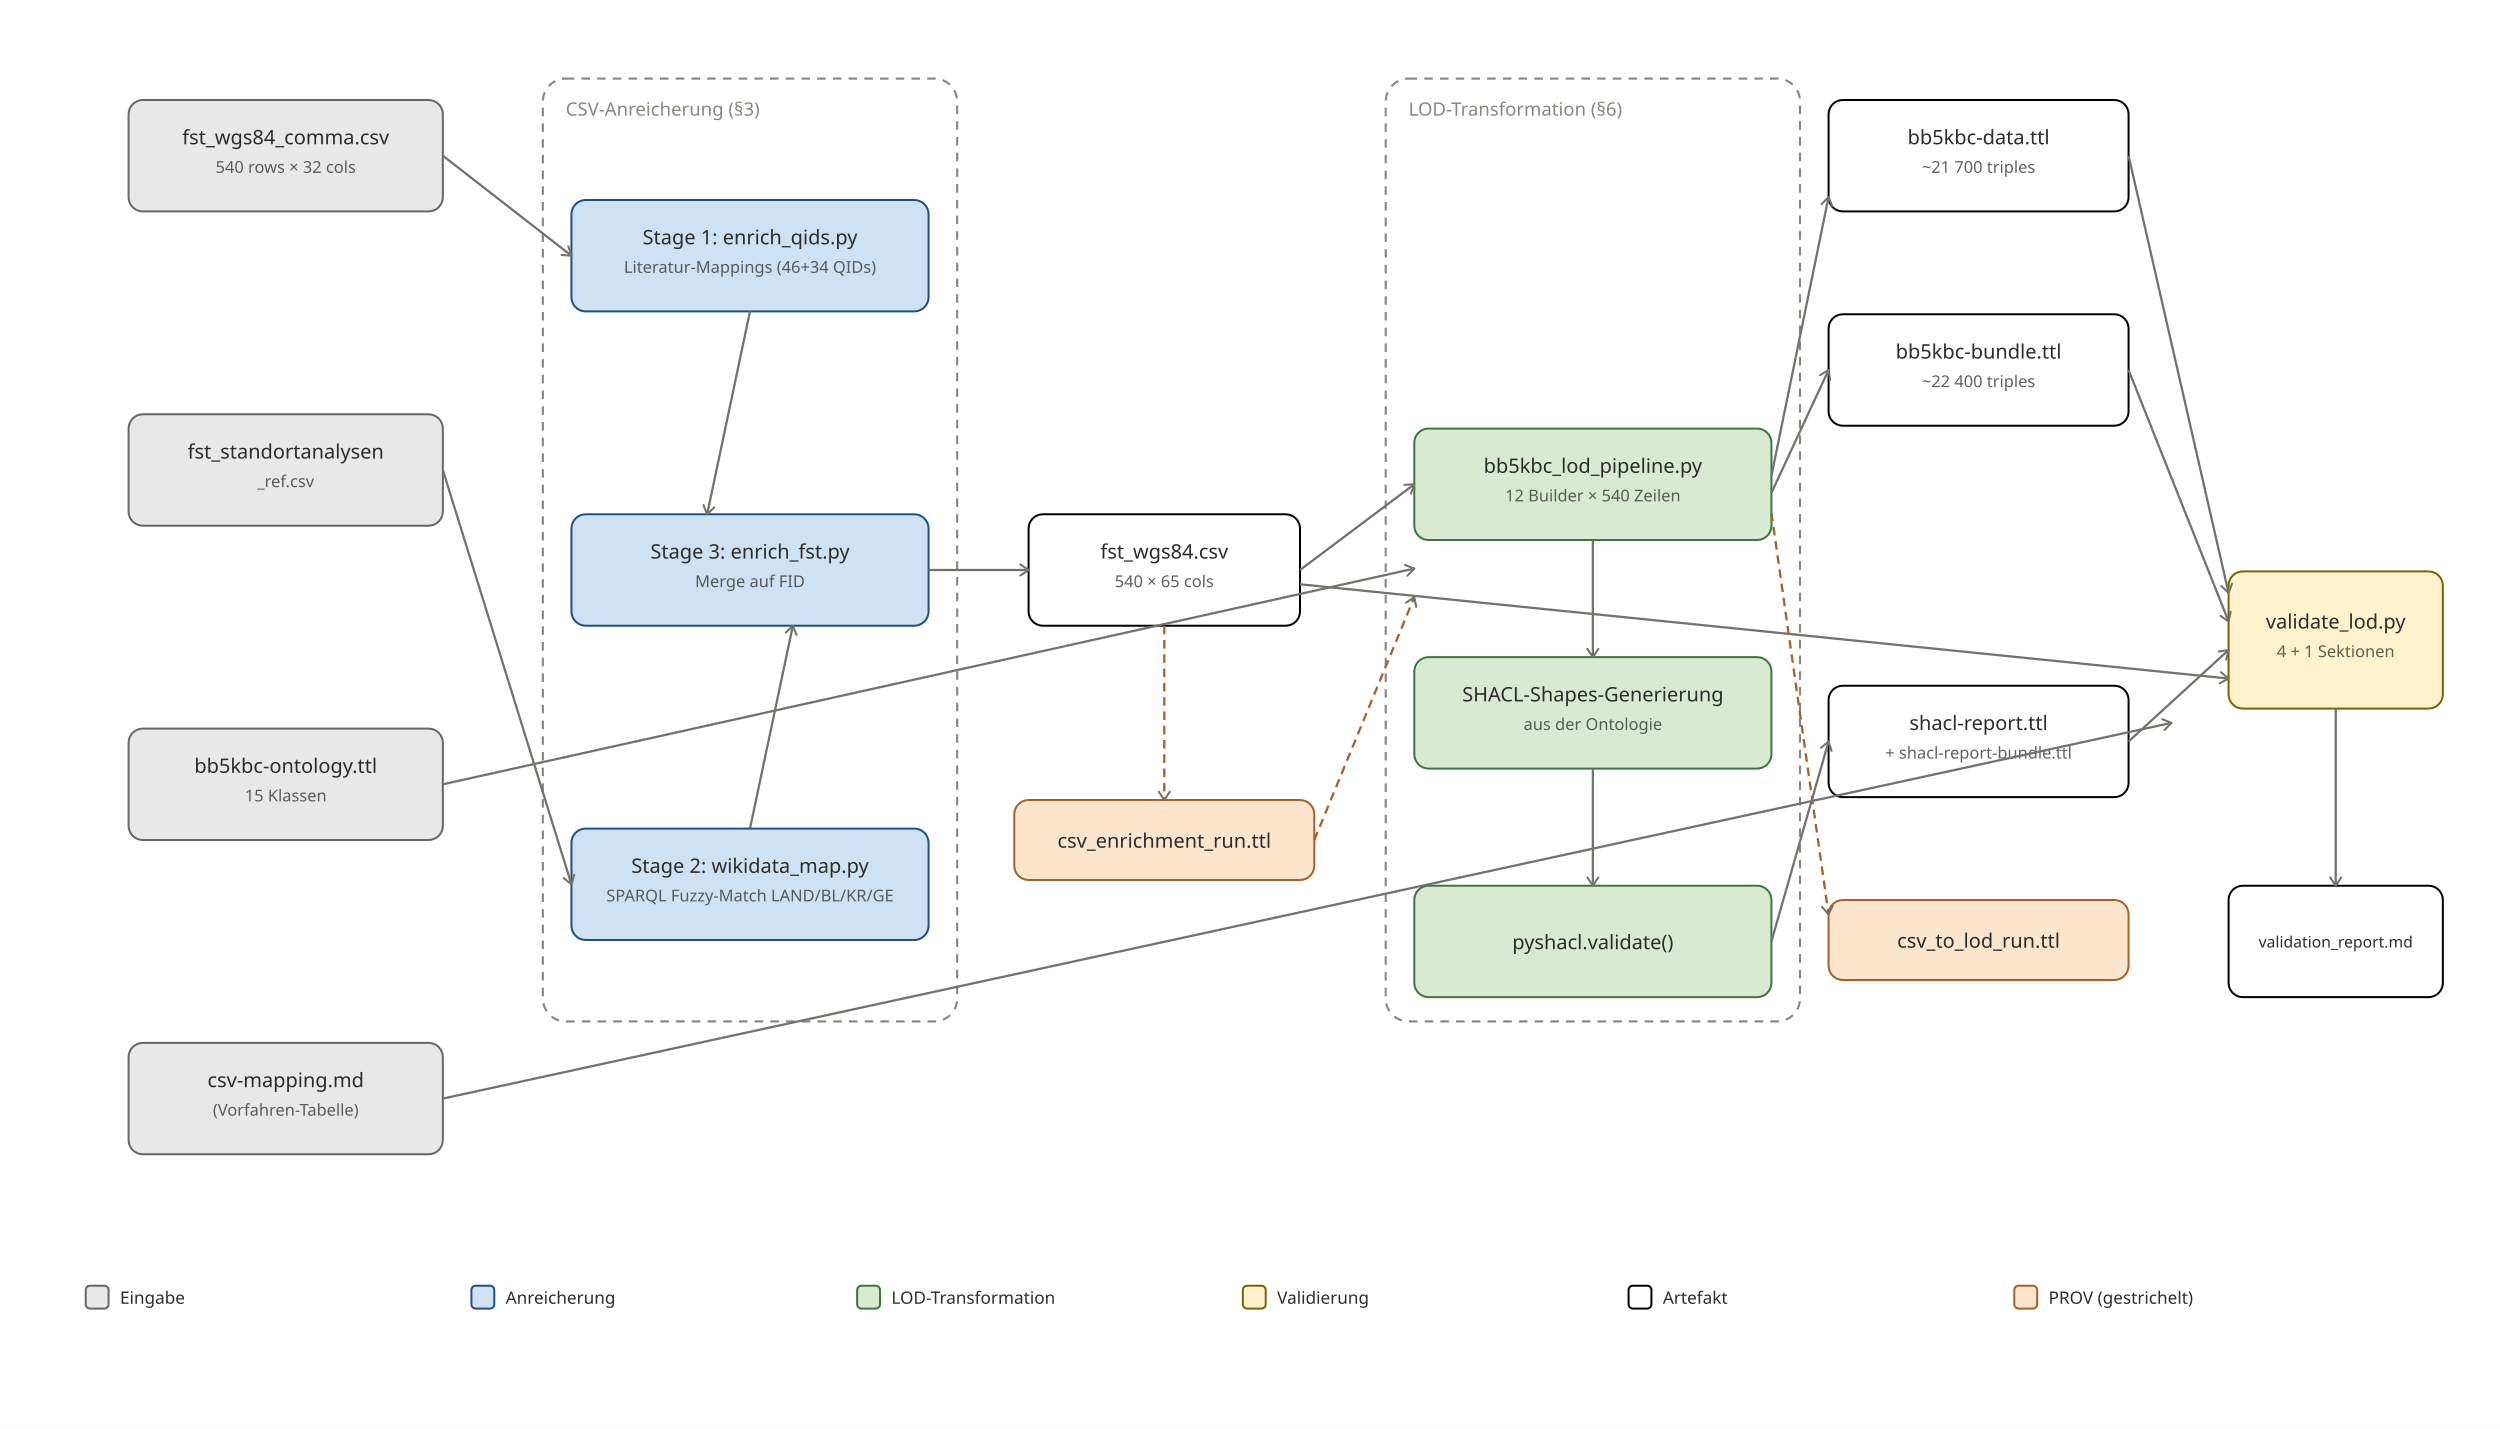
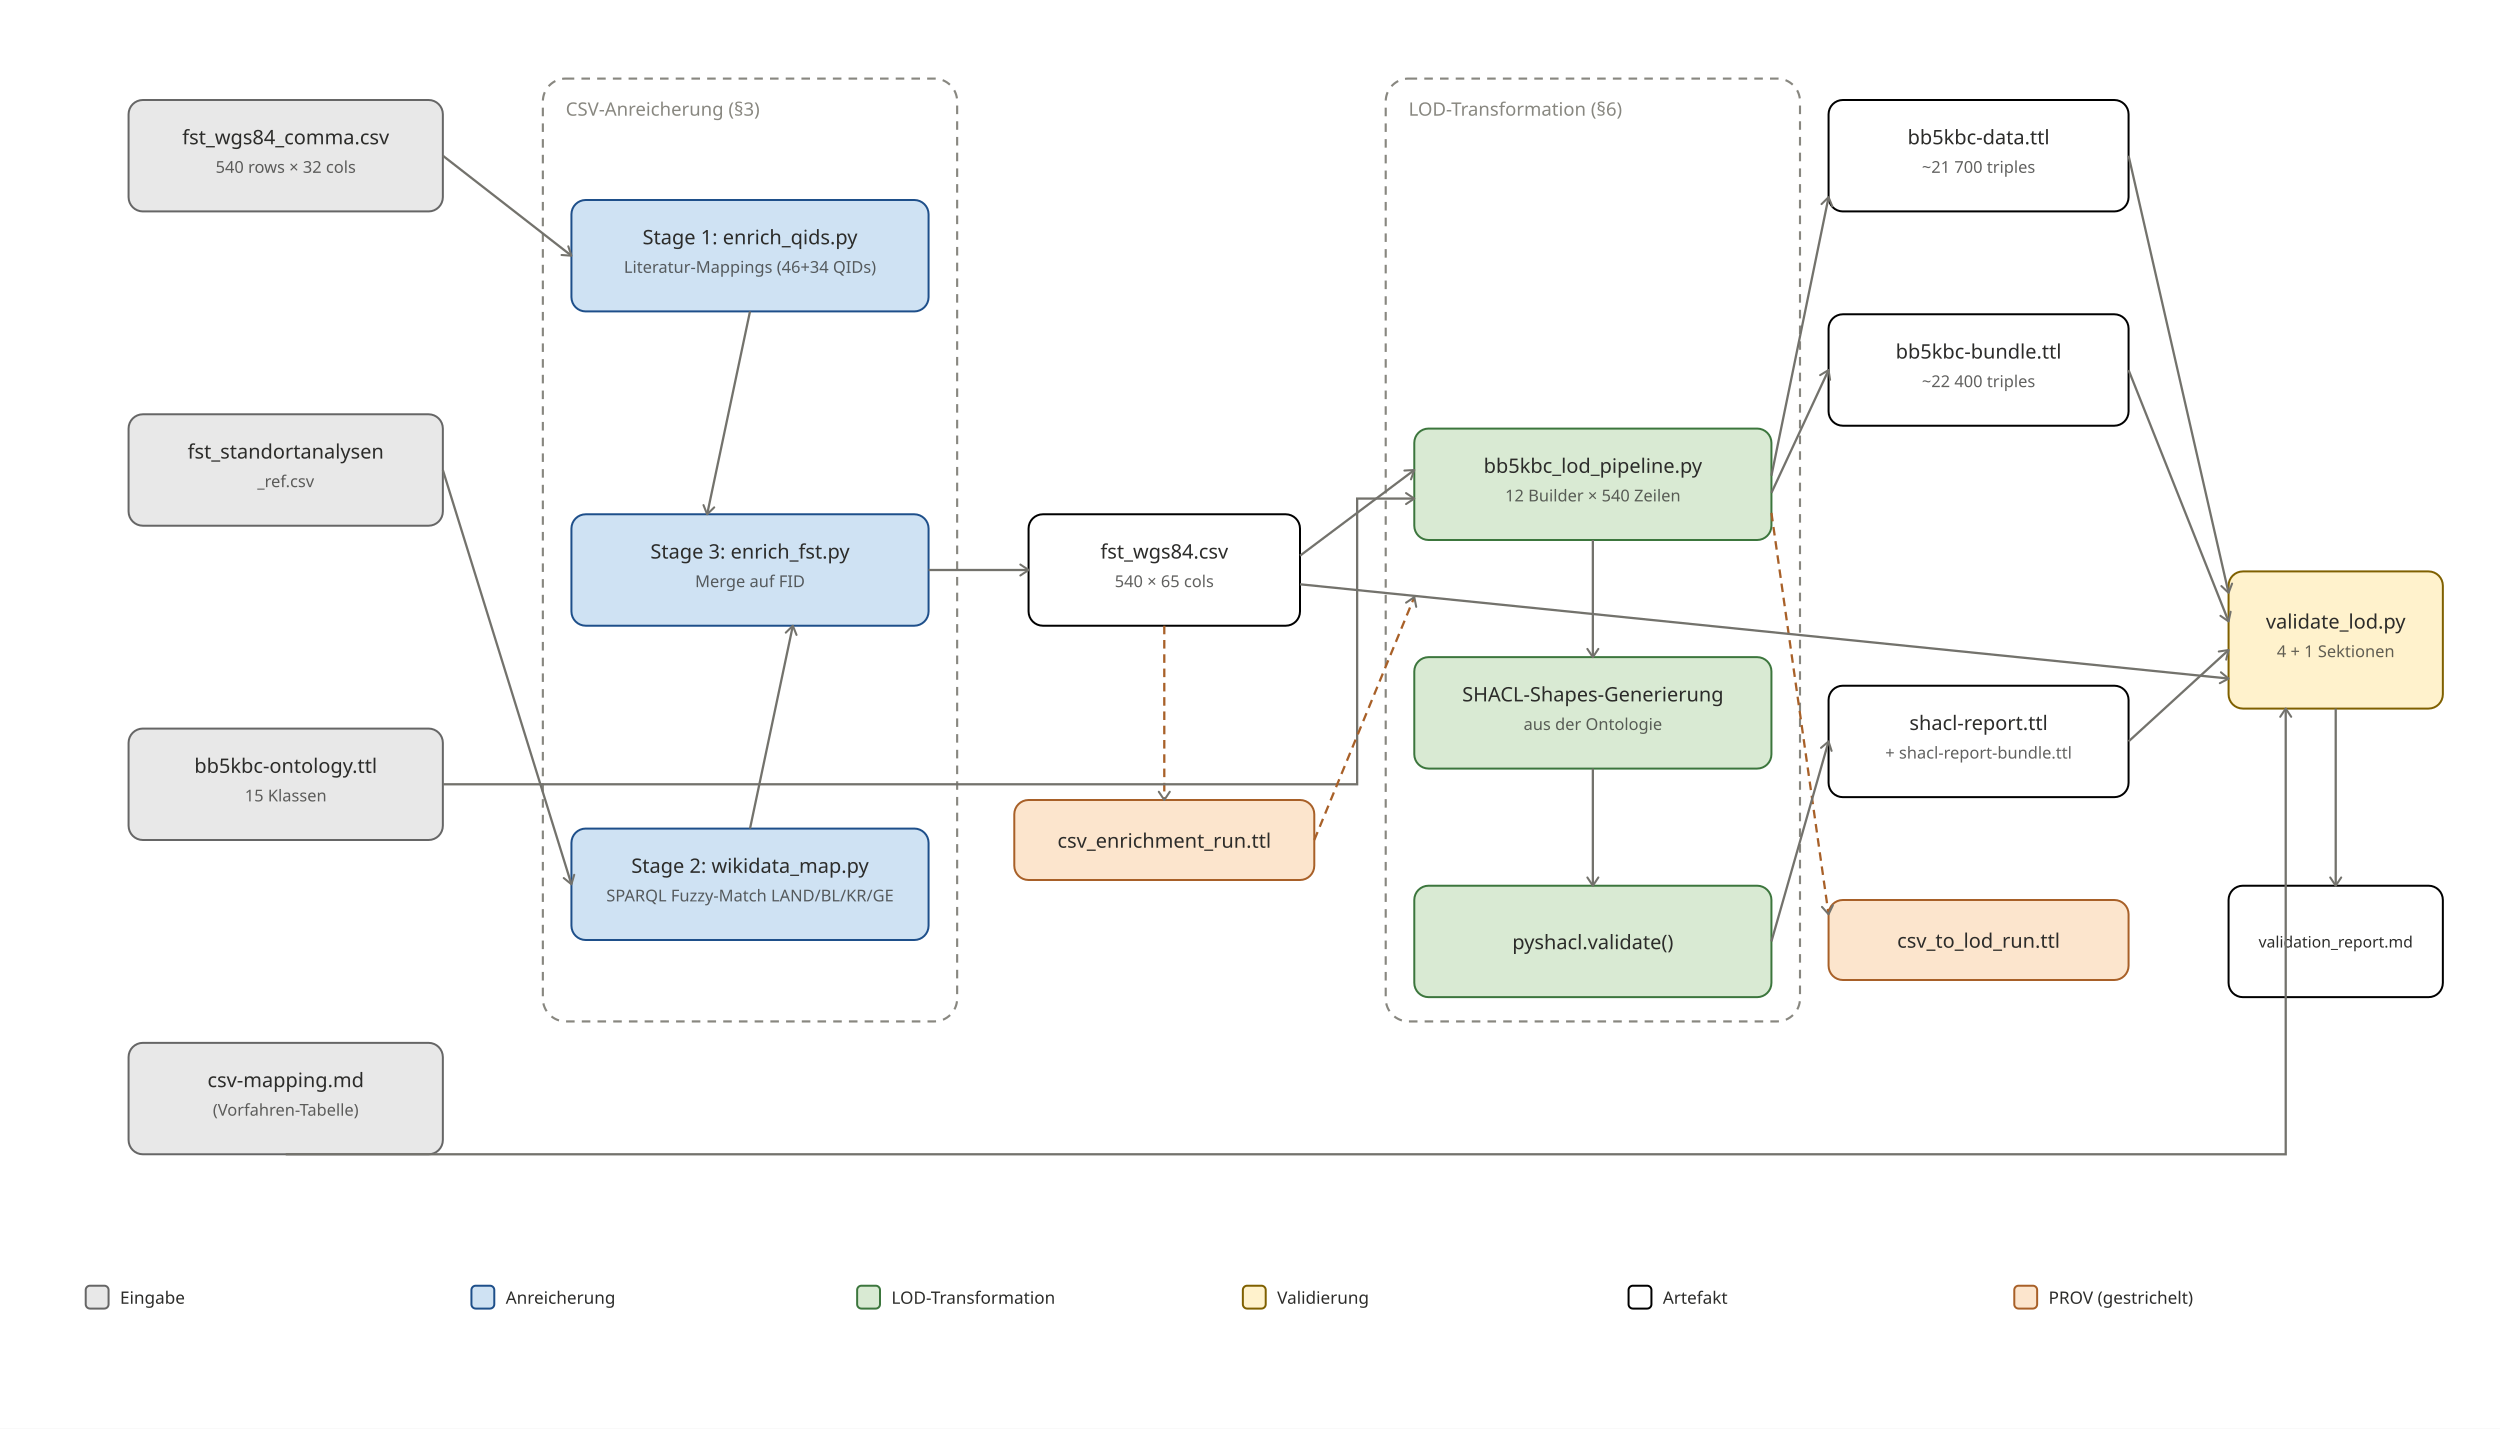
<svg xmlns="http://www.w3.org/2000/svg" width="1750" height="1000" viewBox="0 0 1750 1000" role="img">
  <rect x="0" y="0" width="1750" height="1000" fill="#ffffff" />
  <defs>
    <marker id="arrow" viewBox="0 0 10 10" refX="8" refY="5" markerWidth="6" markerHeight="6" orient="auto-start-reverse">
      <path d="M2 1L8 5L2 9" fill="none" stroke="#73726c" stroke-width="1.5" stroke-linecap="round" stroke-linejoin="round" />
    </marker>
    <marker id="arrow-uncertain" viewBox="0 0 10 10" refX="8" refY="5" markerWidth="6" markerHeight="6" orient="auto-start-reverse">
      <path d="M2 1L8 5L2 9" fill="none" stroke="#a03030" stroke-width="1.5" stroke-linecap="round" stroke-linejoin="round" />
    </marker>
  </defs>
  <rect x="90.0" y="70.0" width="220.0" height="78.0" rx="10" fill="#e8e8e8" stroke="#666666" stroke-width="1.4" />
  <text x="200.0" y="101.0" text-anchor="middle" font-family="Fira Sans" font-weight="500" font-size="14.0" fill="#2c2c2a">fst_wgs84_comma.csv</text>
  <text x="200.0" y="121.0" text-anchor="middle" font-family="Fira Sans" font-size="11.5" fill="#2c2c2a" opacity="0.75">540 rows × 32 cols</text>
  <rect x="90.0" y="290.0" width="220.0" height="78.0" rx="10" fill="#e8e8e8" stroke="#666666" stroke-width="1.4" />
  <text x="200.0" y="321.0" text-anchor="middle" font-family="Fira Sans" font-weight="500" font-size="14.0" fill="#2c2c2a">fst_standortanalysen</text>
  <text x="200.0" y="341.0" text-anchor="middle" font-family="Fira Sans" font-size="11.5" fill="#2c2c2a" opacity="0.75">_ref.csv</text>
  <rect x="90.0" y="510.0" width="220.0" height="78.0" rx="10" fill="#e8e8e8" stroke="#666666" stroke-width="1.4" />
  <text x="200.0" y="541.0" text-anchor="middle" font-family="Fira Sans" font-weight="500" font-size="14.0" fill="#2c2c2a">bb5kbc-ontology.ttl</text>
  <text x="200.0" y="561.0" text-anchor="middle" font-family="Fira Sans" font-size="11.5" fill="#2c2c2a" opacity="0.75">15 Klassen</text>
  <rect x="90.0" y="730.0" width="220.0" height="78.0" rx="10" fill="#e8e8e8" stroke="#666666" stroke-width="1.4" />
  <text x="200.0" y="761.0" text-anchor="middle" font-family="Fira Sans" font-weight="500" font-size="14.0" fill="#2c2c2a">csv-mapping.md</text>
  <text x="200.0" y="781.0" text-anchor="middle" font-family="Fira Sans" font-size="11.5" fill="#2c2c2a" opacity="0.75">(Vorfahren-Tabelle)</text>
  <rect x="380.0" y="55.0" width="290.0" height="660.0" rx="16" fill="none" stroke="#888780" stroke-width="1.5" stroke-dasharray="6 5" />
  <text x="396.0" y="81.0" font-family="Fira Sans" font-weight="500" font-size="13" fill="#888780">CSV-Anreicherung (§3)</text>
  <rect x="400.0" y="140.0" width="250.0" height="78.0" rx="10" fill="#cfe2f3" stroke="#1e4f8a" stroke-width="1.4" />
  <text x="525.0" y="171.0" text-anchor="middle" font-family="Fira Sans" font-weight="500" font-size="14.0" fill="#2c2c2a">Stage 1: enrich_qids.py</text>
  <text x="525.0" y="191.0" text-anchor="middle" font-family="Fira Sans" font-size="11.5" fill="#2c2c2a" opacity="0.75">Literatur-Mappings (46+34 QIDs)</text>
  <rect x="400.0" y="580.0" width="250.0" height="78.0" rx="10" fill="#cfe2f3" stroke="#1e4f8a" stroke-width="1.4" />
  <text x="525.0" y="611.0" text-anchor="middle" font-family="Fira Sans" font-weight="500" font-size="14.0" fill="#2c2c2a">Stage 2: wikidata_map.py</text>
  <text x="525.0" y="631.0" text-anchor="middle" font-family="Fira Sans" font-size="11.5" fill="#2c2c2a" opacity="0.75">SPARQL Fuzzy-Match LAND/BL/KR/GE</text>
  <rect x="400.0" y="360.0" width="250.0" height="78.0" rx="10" fill="#cfe2f3" stroke="#1e4f8a" stroke-width="1.4" />
  <text x="525.0" y="391.0" text-anchor="middle" font-family="Fira Sans" font-weight="500" font-size="14.0" fill="#2c2c2a">Stage 3: enrich_fst.py</text>
  <text x="525.0" y="411.0" text-anchor="middle" font-family="Fira Sans" font-size="11.5" fill="#2c2c2a" opacity="0.75">Merge auf FID</text>
  <line x1="310.0" y1="109.0" x2="400.0" y2="179.0" stroke="#73726c" stroke-width="1.6" marker-end="url(#arrow)" />
  <line x1="310.0" y1="329.0" x2="400.0" y2="619.0" stroke="#73726c" stroke-width="1.6" marker-end="url(#arrow)" />
  <line x1="525.0" y1="218.0" x2="495.0" y2="360.0" stroke="#73726c" stroke-width="1.6" marker-end="url(#arrow)" />
  <line x1="525.0" y1="580.0" x2="555.0" y2="438.0" stroke="#73726c" stroke-width="1.6" marker-end="url(#arrow)" />
  <rect x="720.0" y="360.0" width="190.0" height="78.0" rx="10" fill="#ffffff" stroke="#000000" stroke-width="1.4" />
  <text x="815.0" y="391.0" text-anchor="middle" font-family="Fira Sans" font-weight="500" font-size="14.0" fill="#2c2c2a">fst_wgs84.csv</text>
  <text x="815.0" y="411.0" text-anchor="middle" font-family="Fira Sans" font-size="11.5" fill="#2c2c2a" opacity="0.75">540 × 65 cols</text>
  <line x1="650.0" y1="399.0" x2="720.0" y2="399.0" stroke="#73726c" stroke-width="1.6" marker-end="url(#arrow)" />
  <rect x="710.0" y="560.0" width="210.0" height="56.0" rx="10" fill="#fce5cd" stroke="#a86028" stroke-width="1.4" />
  <text x="815.0" y="588.0" text-anchor="middle" dominant-baseline="central" font-family="Fira Sans" font-weight="500" font-size="14.0" fill="#2c2c2a">csv_enrichment_run.ttl</text>
  <line x1="815.0" y1="438.0" x2="815.0" y2="560.0" stroke="#a86028" stroke-width="1.6" stroke-dasharray="6 4" marker-end="url(#arrow)" />
  <rect x="970.0" y="55.0" width="290.0" height="660.0" rx="16" fill="none" stroke="#888780" stroke-width="1.5" stroke-dasharray="6 5" />
  <text x="986.0" y="81.0" font-family="Fira Sans" font-weight="500" font-size="13" fill="#888780">LOD-Transformation (§6)</text>
  <rect x="990.0" y="300.0" width="250.0" height="78.0" rx="10" fill="#d9ead3" stroke="#3c763d" stroke-width="1.4" />
  <text x="1115.0" y="331.0" text-anchor="middle" font-family="Fira Sans" font-weight="500" font-size="14.0" fill="#2c2c2a">bb5kbc_lod_pipeline.py</text>
  <text x="1115.0" y="351.0" text-anchor="middle" font-family="Fira Sans" font-size="11.5" fill="#2c2c2a" opacity="0.75">12 Builder × 540 Zeilen</text>
  <rect x="990.0" y="460.0" width="250.0" height="78.0" rx="10" fill="#d9ead3" stroke="#3c763d" stroke-width="1.4" />
  <text x="1115.0" y="491.0" text-anchor="middle" font-family="Fira Sans" font-weight="500" font-size="14.0" fill="#2c2c2a">SHACL-Shapes-Generierung</text>
  <text x="1115.0" y="511.0" text-anchor="middle" font-family="Fira Sans" font-size="11.5" fill="#2c2c2a" opacity="0.75">aus der Ontologie</text>
  <rect x="990.0" y="620.0" width="250.0" height="78.0" rx="10" fill="#d9ead3" stroke="#3c763d" stroke-width="1.4" />
  <text x="1115.0" y="659.0" text-anchor="middle" dominant-baseline="central" font-family="Fira Sans" font-weight="500" font-size="14.0" fill="#2c2c2a">pyshacl.validate()</text>
-   <line x1="910.0" y1="399.0" x2="990.0" y2="339.0" stroke="#73726c" stroke-width="1.6" marker-end="url(#arrow)" />
-   <line x1="310.0" y1="549.0" x2="990.0" y2="398.0" stroke="#73726c" stroke-width="1.6" marker-end="url(#arrow)" />
+   <line x1="910.0" y1="389.0" x2="990.0" y2="329.0" stroke="#73726c" stroke-width="1.6" marker-end="url(#arrow)" />
+   <path d="M 310.0 549.0 L 950.0 549.0 L 950.0 349.0 L 990.0 349.0" fill="none" stroke="#73726c" stroke-width="1.6" marker-end="url(#arrow)" />
  <line x1="920.0" y1="588.0" x2="990.0" y2="418.0" stroke="#a86028" stroke-width="1.6" stroke-dasharray="6 4" marker-end="url(#arrow)" />
  <line x1="1115.0" y1="378.0" x2="1115.0" y2="460.0" stroke="#73726c" stroke-width="1.6" marker-end="url(#arrow)" />
  <line x1="1115.0" y1="538.0" x2="1115.0" y2="620.0" stroke="#73726c" stroke-width="1.6" marker-end="url(#arrow)" />
  <rect x="1280.0" y="70.0" width="210.0" height="78.0" rx="10" fill="#ffffff" stroke="#000000" stroke-width="1.4" />
  <text x="1385.0" y="101.0" text-anchor="middle" font-family="Fira Sans" font-weight="500" font-size="14.0" fill="#2c2c2a">bb5kbc-data.ttl</text>
  <text x="1385.0" y="121.0" text-anchor="middle" font-family="Fira Sans" font-size="11.5" fill="#2c2c2a" opacity="0.75">~21 700 triples</text>
  <rect x="1280.0" y="220.0" width="210.0" height="78.0" rx="10" fill="#ffffff" stroke="#000000" stroke-width="1.4" />
  <text x="1385.0" y="251.0" text-anchor="middle" font-family="Fira Sans" font-weight="500" font-size="14.0" fill="#2c2c2a">bb5kbc-bundle.ttl</text>
  <text x="1385.0" y="271.0" text-anchor="middle" font-family="Fira Sans" font-size="11.5" fill="#2c2c2a" opacity="0.75">~22 400 triples</text>
  <rect x="1280.0" y="480.0" width="210.0" height="78.0" rx="10" fill="#ffffff" stroke="#000000" stroke-width="1.4" />
  <text x="1385.0" y="511.0" text-anchor="middle" font-family="Fira Sans" font-weight="500" font-size="14.0" fill="#2c2c2a">shacl-report.ttl</text>
  <text x="1385.0" y="531.0" text-anchor="middle" font-family="Fira Sans" font-size="11.5" fill="#2c2c2a" opacity="0.75">+ shacl-report-bundle.ttl</text>
  <rect x="1280.0" y="630.0" width="210.0" height="56.0" rx="10" fill="#fce5cd" stroke="#a86028" stroke-width="1.4" />
  <text x="1385.0" y="658.0" text-anchor="middle" dominant-baseline="central" font-family="Fira Sans" font-weight="500" font-size="14.0" fill="#2c2c2a">csv_to_lod_run.ttl</text>
  <line x1="1240.0" y1="333.0" x2="1280.0" y2="138.0" stroke="#73726c" stroke-width="1.6" marker-end="url(#arrow)" />
  <line x1="1240.0" y1="345.0" x2="1280.0" y2="259.0" stroke="#73726c" stroke-width="1.6" marker-end="url(#arrow)" />
  <line x1="1240.0" y1="359.0" x2="1280.0" y2="640.0" stroke="#a86028" stroke-width="1.6" stroke-dasharray="6 4" marker-end="url(#arrow)" />
  <line x1="1240.0" y1="659.0" x2="1280.0" y2="519.0" stroke="#73726c" stroke-width="1.6" marker-end="url(#arrow)" />
  <rect x="1560.0" y="400.0" width="150.0" height="96.0" rx="10" fill="#fff2cc" stroke="#7f6000" stroke-width="1.4" />
  <text x="1635.0" y="440.0" text-anchor="middle" font-family="Fira Sans" font-weight="500" font-size="14.0" fill="#2c2c2a">validate_lod.py</text>
  <text x="1635.0" y="460.0" text-anchor="middle" font-family="Fira Sans" font-size="11.5" fill="#2c2c2a" opacity="0.75">4 + 1 Sektionen</text>
  <rect x="1560.0" y="620.0" width="150.0" height="78.0" rx="10" fill="#ffffff" stroke="#000000" stroke-width="1.4" />
  <text x="1635.0" y="659.0" text-anchor="middle" dominant-baseline="central" font-family="Fira Sans" font-weight="500" font-size="11.0" fill="#2c2c2a">validation_report.md</text>
  <line x1="1490.0" y1="109.0" x2="1560.0" y2="415.0" stroke="#73726c" stroke-width="1.6" marker-end="url(#arrow)" />
  <line x1="1490.0" y1="259.0" x2="1560.0" y2="435.0" stroke="#73726c" stroke-width="1.6" marker-end="url(#arrow)" />
  <line x1="1490.0" y1="519.0" x2="1560.0" y2="455.0" stroke="#73726c" stroke-width="1.6" marker-end="url(#arrow)" />
  <line x1="910.0" y1="409.0" x2="1560.0" y2="475.0" stroke="#73726c" stroke-width="1.6" marker-end="url(#arrow)" />
-   <line x1="310.0" y1="769.0" x2="1520.0" y2="506.0" stroke="#73726c" stroke-width="1.6" marker-end="url(#arrow)" />
+   <path d="M 200.0 808.0 L 200.0 808.0 L 1600.0 808.0 L 1600.0 496.0" fill="none" stroke="#73726c" stroke-width="1.6" marker-end="url(#arrow)" />
  <line x1="1635.0" y1="496.0" x2="1635.0" y2="620.0" stroke="#73726c" stroke-width="1.6" marker-end="url(#arrow)" />
  <rect x="60.0" y="900.0" width="16" height="16" rx="3" fill="#e8e8e8" stroke="#666666" stroke-width="1.4" />
  <text x="84.0" y="908.0" dominant-baseline="central" font-family="Fira Sans" font-size="12" fill="#2c2c2a">Eingabe</text>
  <rect x="330.0" y="900.0" width="16" height="16" rx="3" fill="#cfe2f3" stroke="#1e4f8a" stroke-width="1.4" />
  <text x="354.0" y="908.0" dominant-baseline="central" font-family="Fira Sans" font-size="12" fill="#2c2c2a">Anreicherung</text>
  <rect x="600.0" y="900.0" width="16" height="16" rx="3" fill="#d9ead3" stroke="#3c763d" stroke-width="1.4" />
  <text x="624.0" y="908.0" dominant-baseline="central" font-family="Fira Sans" font-size="12" fill="#2c2c2a">LOD-Transformation</text>
  <rect x="870.0" y="900.0" width="16" height="16" rx="3" fill="#fff2cc" stroke="#7f6000" stroke-width="1.4" />
  <text x="894.0" y="908.0" dominant-baseline="central" font-family="Fira Sans" font-size="12" fill="#2c2c2a">Validierung</text>
  <rect x="1140.0" y="900.0" width="16" height="16" rx="3" fill="#ffffff" stroke="#000000" stroke-width="1.4" />
  <text x="1164.0" y="908.0" dominant-baseline="central" font-family="Fira Sans" font-size="12" fill="#2c2c2a">Artefakt</text>
  <rect x="1410.0" y="900.0" width="16" height="16" rx="3" fill="#fce5cd" stroke="#a86028" stroke-width="1.4" />
  <text x="1434.0" y="908.0" dominant-baseline="central" font-family="Fira Sans" font-size="12" fill="#2c2c2a">PROV (gestrichelt)</text>
</svg>
